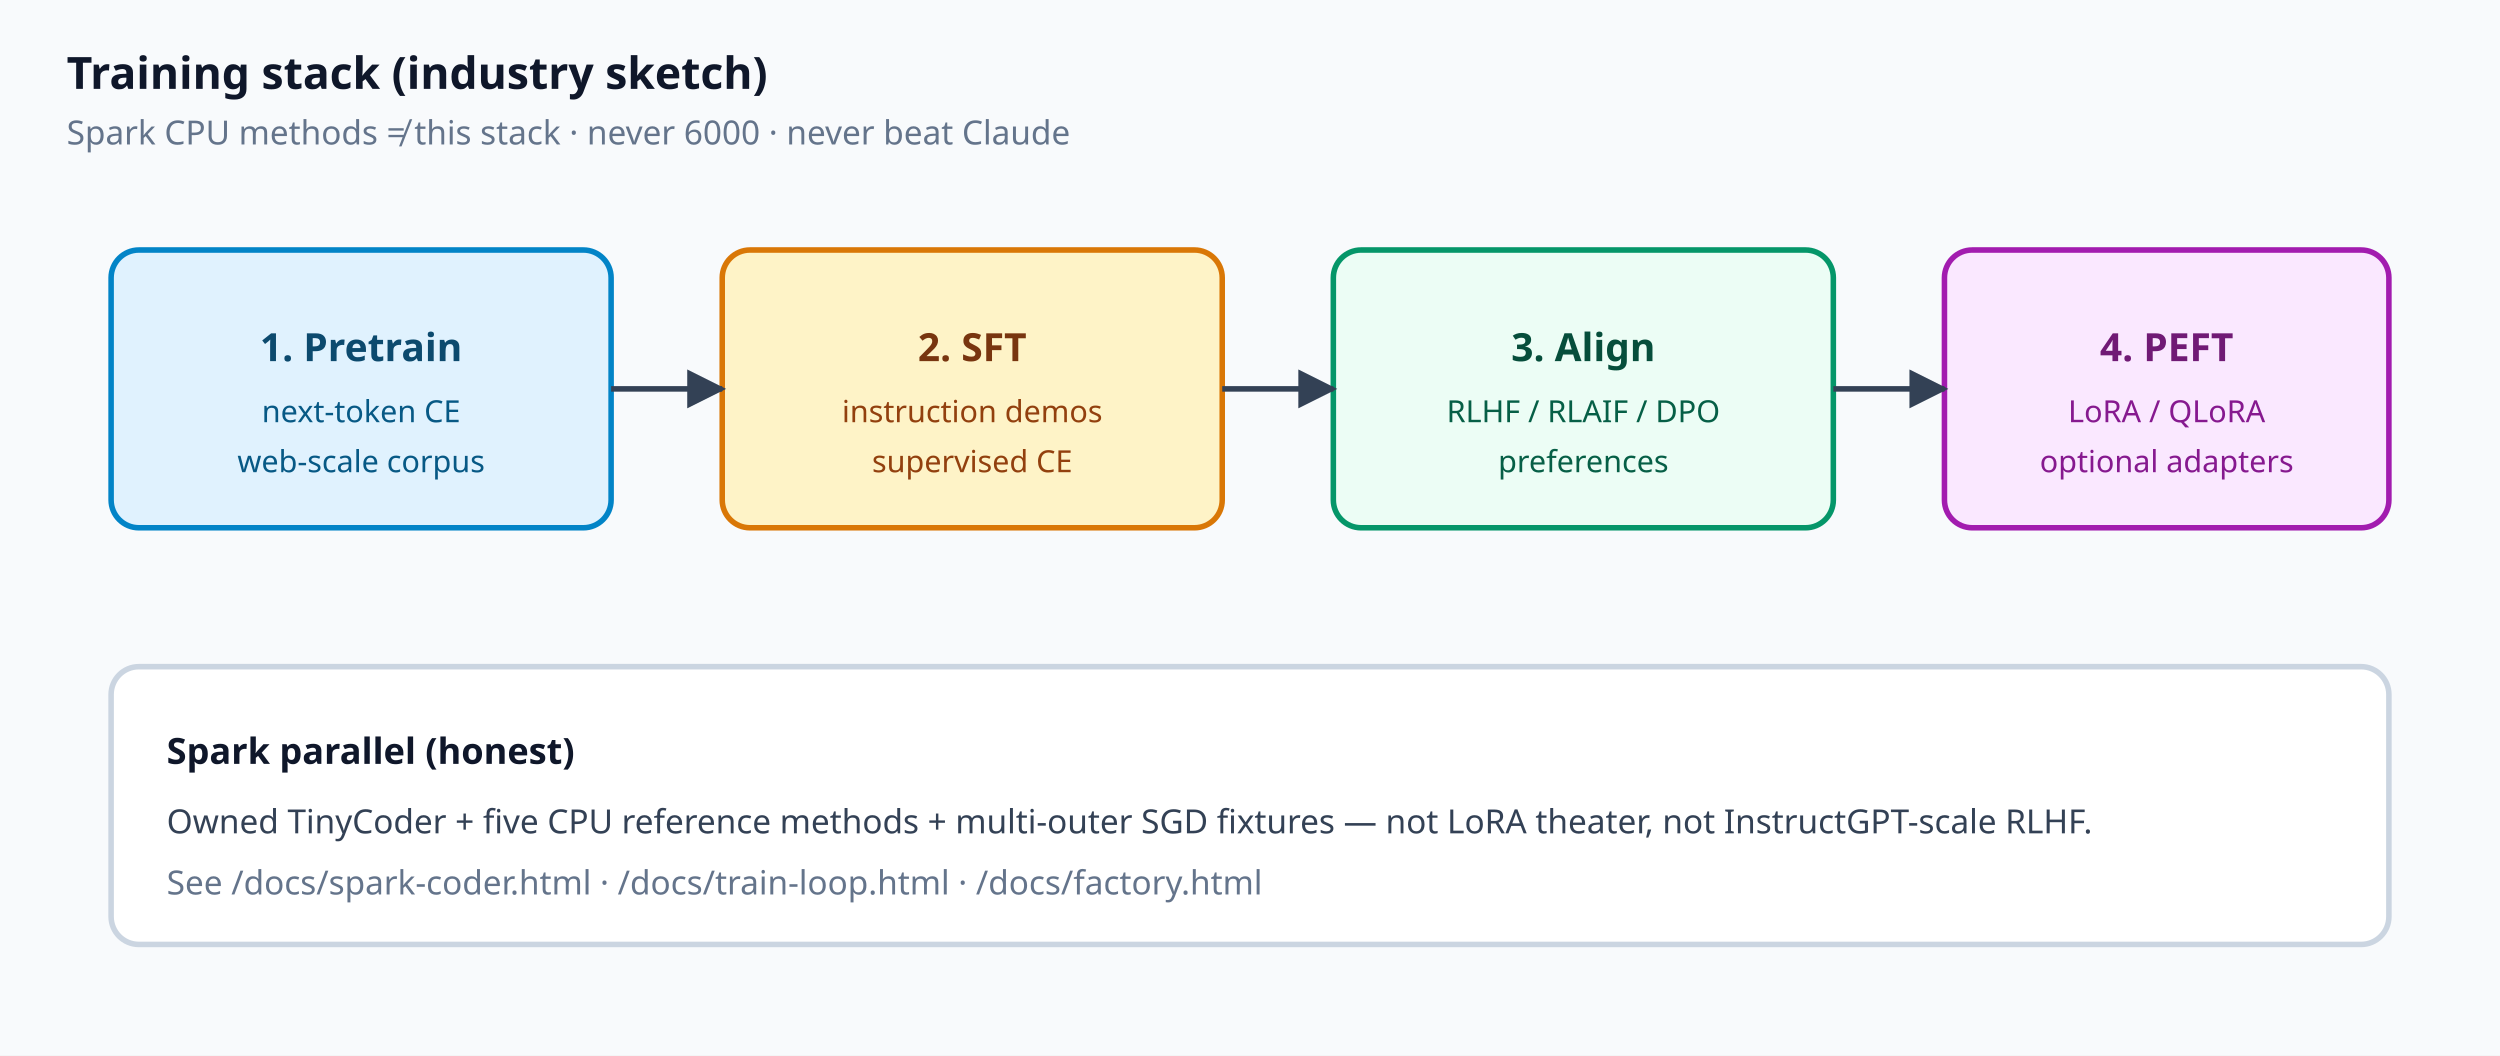
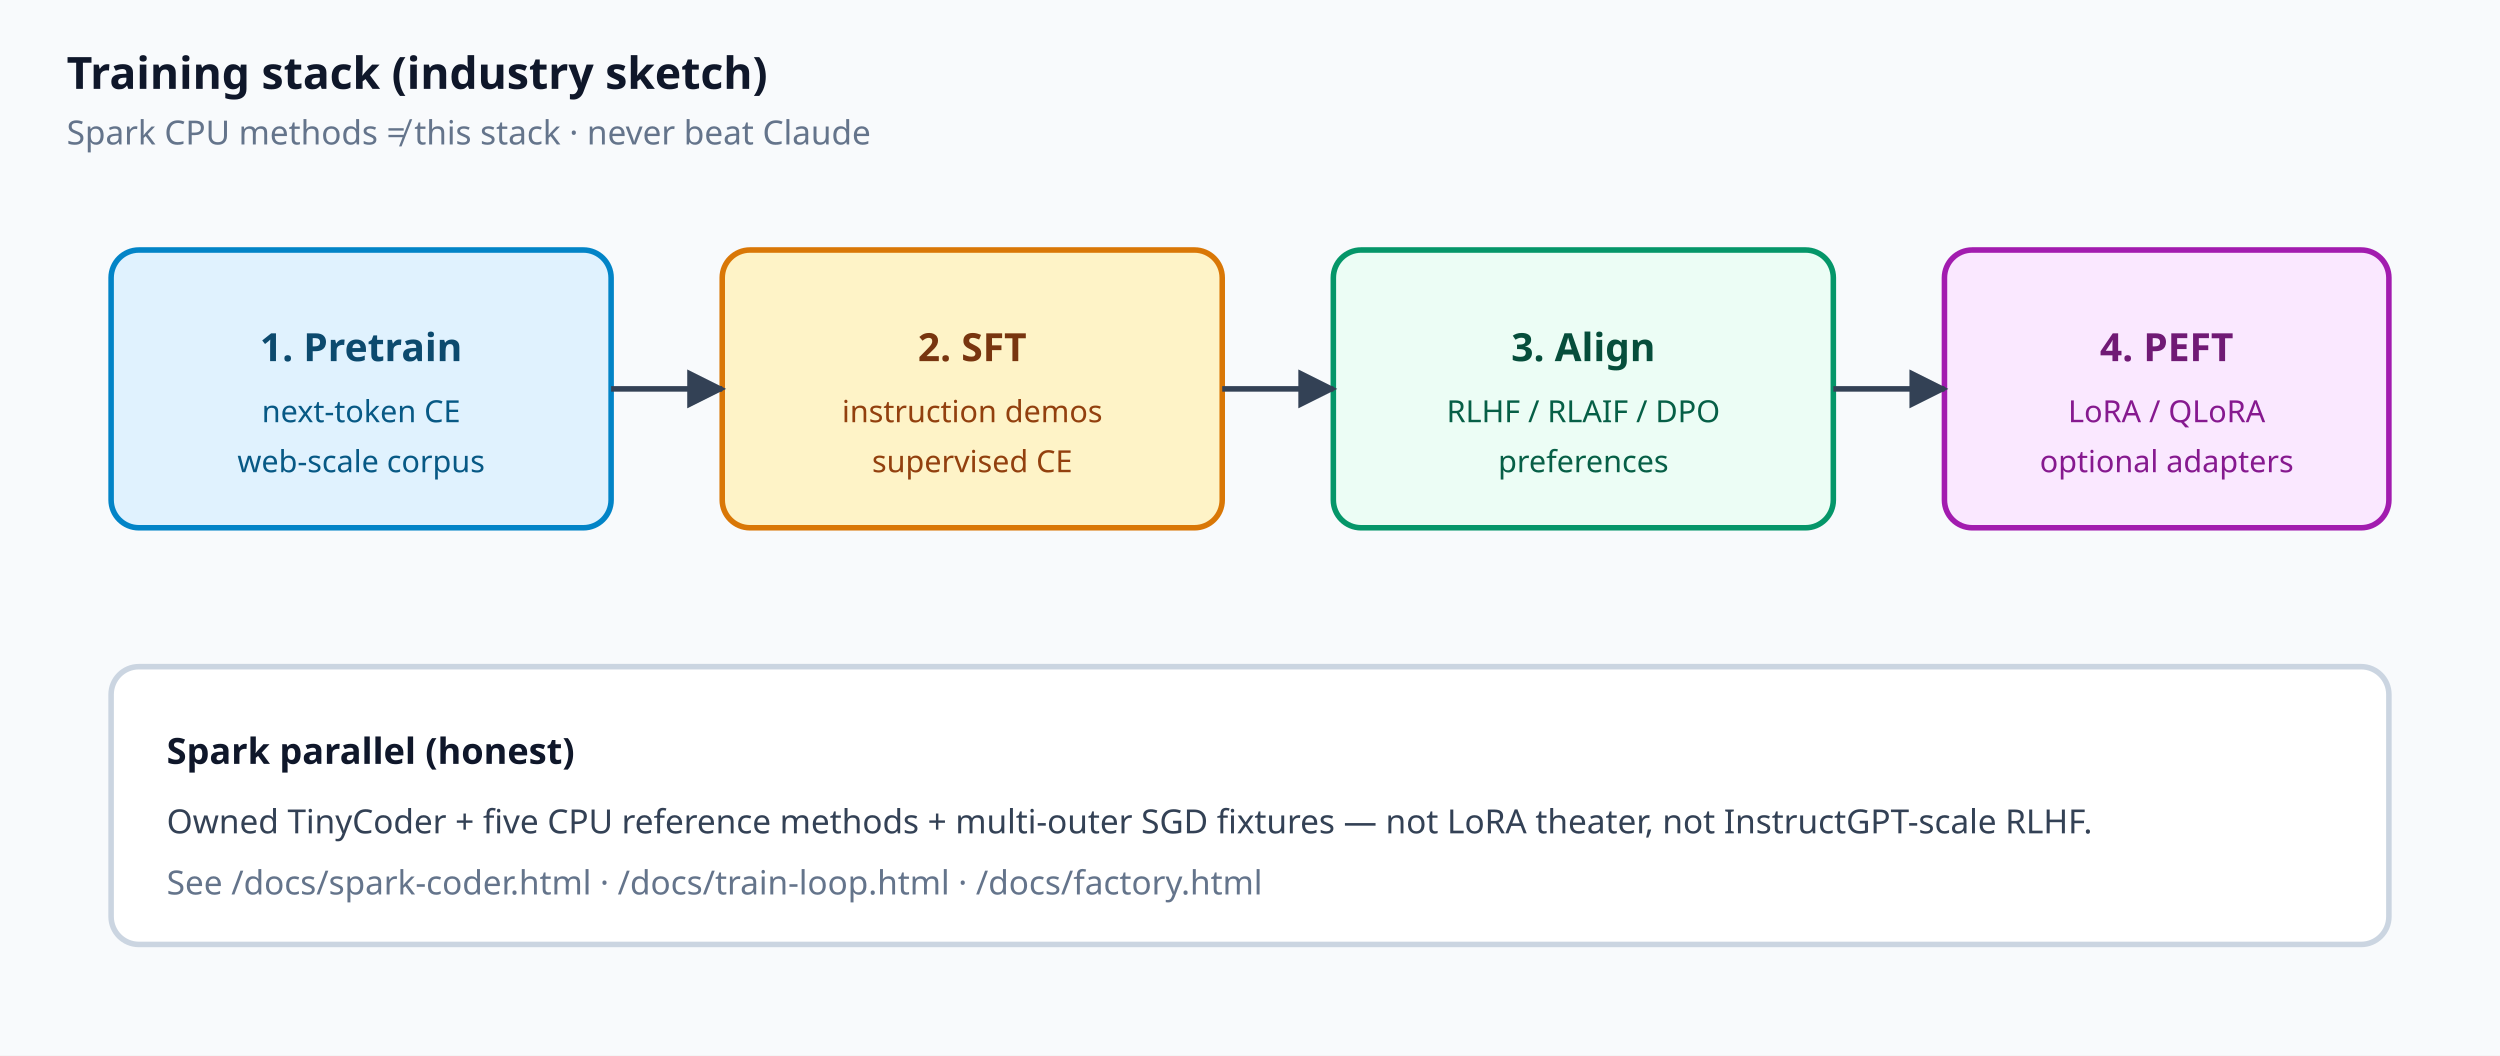
<svg xmlns="http://www.w3.org/2000/svg" viewBox="0 0 900 380" role="img" aria-labelledby="t d">
  <rect width="900" height="380" fill="#f8fafc" />
  <text x="24" y="32" font-family="ui-sans-serif,system-ui,sans-serif" font-size="16" font-weight="700" fill="#0f172a">Training stack (industry sketch)</text>
-   <text x="24" y="52" font-family="ui-sans-serif,system-ui,sans-serif" font-size="12" fill="#64748b">Spark CPU methods ≠ this stack · never 6000 · never beat Claude</text>
+   <text x="24" y="52" font-family="ui-sans-serif,system-ui,sans-serif" font-size="12" fill="#64748b">Spark CPU methods ≠ this stack · never beat Claude</text>
  <rect x="40" y="90" width="180" height="100" rx="10" fill="#e0f2fe" stroke="#0284c7" stroke-width="2" />
  <text x="130" y="130" text-anchor="middle" font-family="ui-sans-serif,system-ui,sans-serif" font-size="14" font-weight="700" fill="#0c4a6e">1. Pretrain</text>
  <text x="130" y="152" text-anchor="middle" font-family="ui-sans-serif,system-ui,sans-serif" font-size="11" fill="#075985">next-token CE</text>
  <text x="130" y="170" text-anchor="middle" font-family="ui-sans-serif,system-ui,sans-serif" font-size="11" fill="#075985">web-scale corpus</text>
  <rect x="260" y="90" width="180" height="100" rx="10" fill="#fef3c7" stroke="#d97706" stroke-width="2" />
  <text x="350" y="130" text-anchor="middle" font-family="ui-sans-serif,system-ui,sans-serif" font-size="14" font-weight="700" fill="#78350f">2. SFT</text>
  <text x="350" y="152" text-anchor="middle" font-family="ui-sans-serif,system-ui,sans-serif" font-size="11" fill="#92400e">instruction demos</text>
  <text x="350" y="170" text-anchor="middle" font-family="ui-sans-serif,system-ui,sans-serif" font-size="11" fill="#92400e">supervised CE</text>
  <rect x="480" y="90" width="180" height="100" rx="10" fill="#ecfdf5" stroke="#059669" stroke-width="2" />
  <text x="570" y="130" text-anchor="middle" font-family="ui-sans-serif,system-ui,sans-serif" font-size="14" font-weight="700" fill="#064e3b">3. Align</text>
  <text x="570" y="152" text-anchor="middle" font-family="ui-sans-serif,system-ui,sans-serif" font-size="11" fill="#065f46">RLHF / RLAIF / DPO</text>
  <text x="570" y="170" text-anchor="middle" font-family="ui-sans-serif,system-ui,sans-serif" font-size="11" fill="#065f46">preferences</text>
  <rect x="700" y="90" width="160" height="100" rx="10" fill="#fae8ff" stroke="#a21caf" stroke-width="2" />
  <text x="780" y="130" text-anchor="middle" font-family="ui-sans-serif,system-ui,sans-serif" font-size="14" font-weight="700" fill="#701a75">4. PEFT</text>
  <text x="780" y="152" text-anchor="middle" font-family="ui-sans-serif,system-ui,sans-serif" font-size="11" fill="#86198f">LoRA / QLoRA</text>
  <text x="780" y="170" text-anchor="middle" font-family="ui-sans-serif,system-ui,sans-serif" font-size="11" fill="#86198f">optional adapters</text>
  <defs>
    <marker id="b" viewBox="0 0 10 10" refX="9" refY="5" markerWidth="7" markerHeight="7" orient="auto-start-reverse">
      <path d="M0 0 L10 5 L0 10z" fill="#334155" />
    </marker>
  </defs>
  <line x1="220" y1="140" x2="260" y2="140" stroke="#334155" stroke-width="2" marker-end="url(#b)" />
  <line x1="440" y1="140" x2="480" y2="140" stroke="#334155" stroke-width="2" marker-end="url(#b)" />
  <line x1="660" y1="140" x2="700" y2="140" stroke="#334155" stroke-width="2" marker-end="url(#b)" />
  <rect x="40" y="240" width="820" height="100" rx="10" fill="#fff" stroke="#cbd5e1" stroke-width="2" />
  <text x="60" y="275" font-family="ui-sans-serif,system-ui,sans-serif" font-size="13" font-weight="700" fill="#0f172a">Spark parallel (honest)</text>
  <text x="60" y="300" font-family="ui-sans-serif,system-ui,sans-serif" font-size="12" fill="#334155">Owned TinyCoder + five CPU reference methods + multi-outer SGD fixtures — not LoRA theater, not InstructGPT-scale RLHF.</text>
  <text x="60" y="322" font-family="ui-sans-serif,system-ui,sans-serif" font-size="12" fill="#64748b">See /docs/spark-coder.html · /docs/train-loop.html · /docs/factory.html</text>
</svg>
